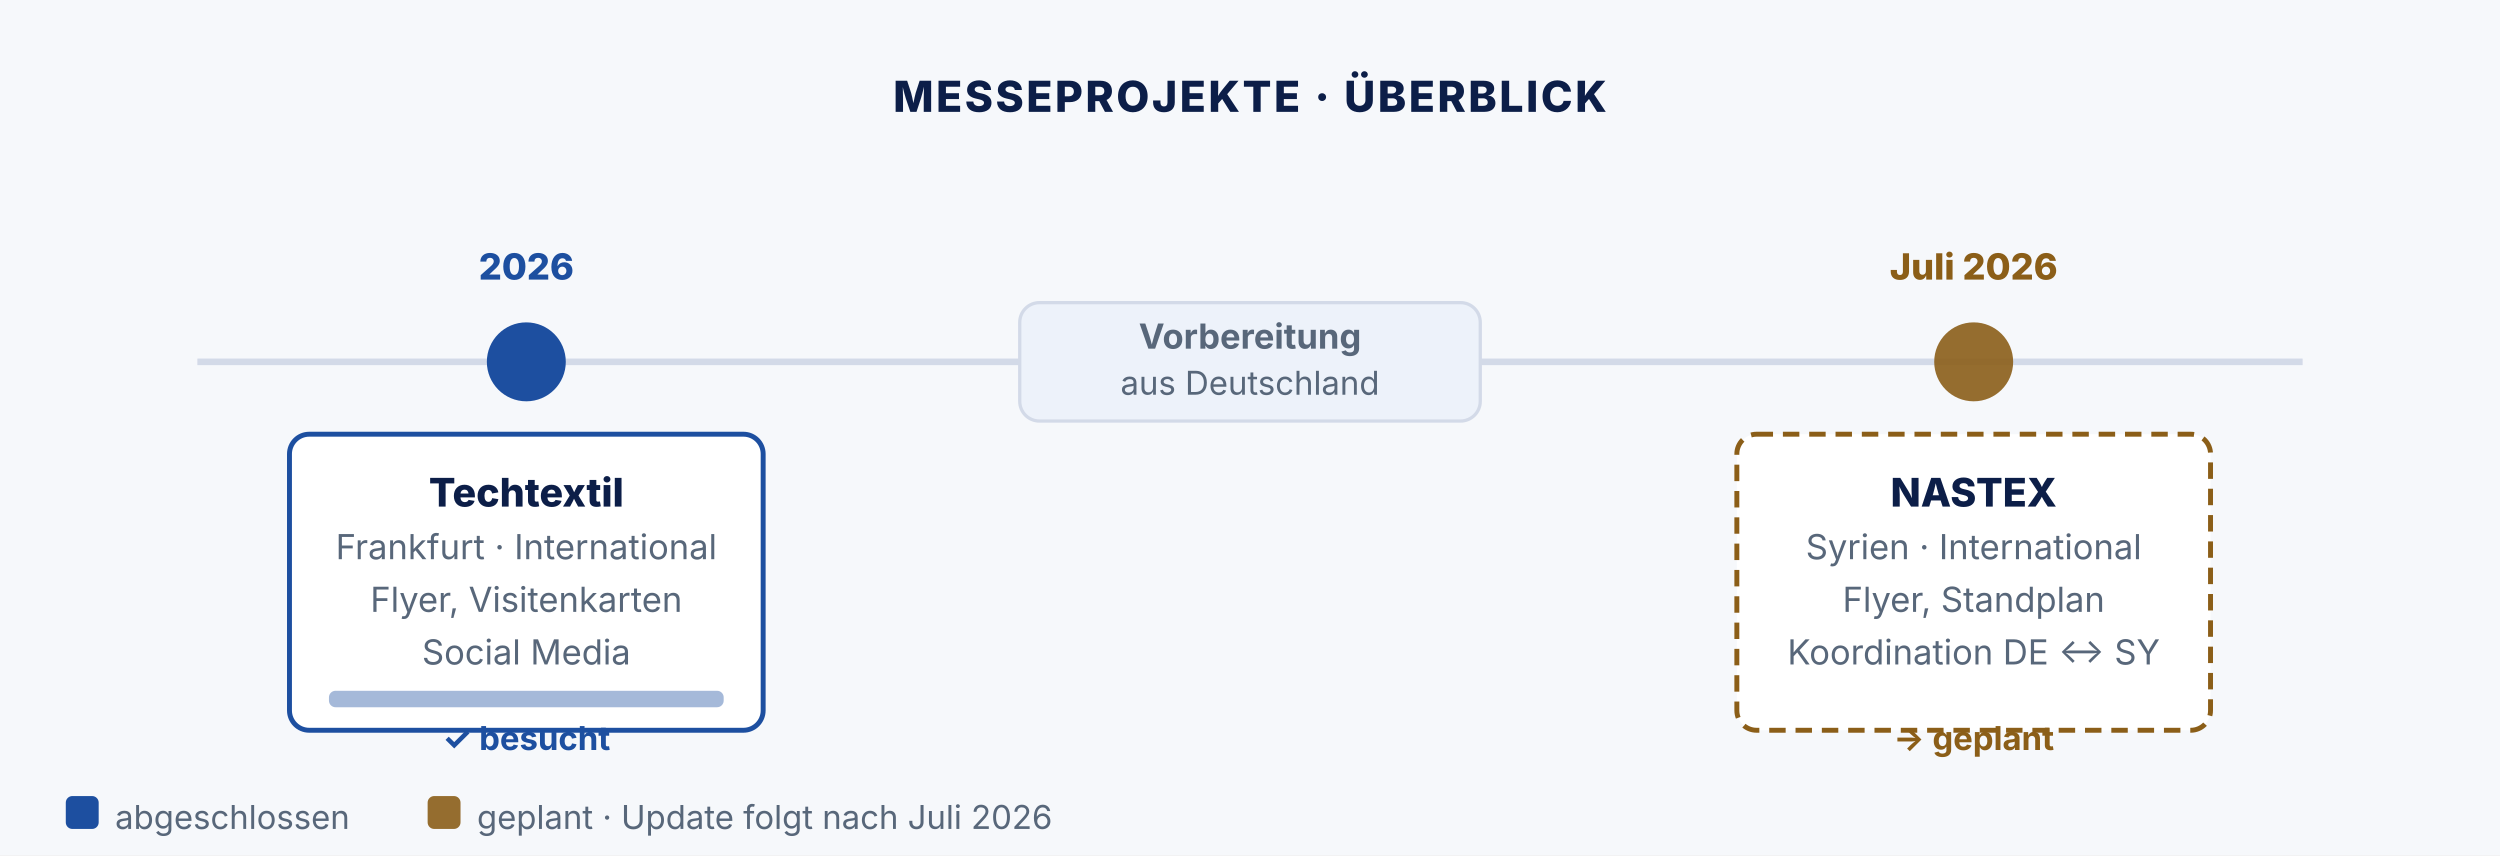
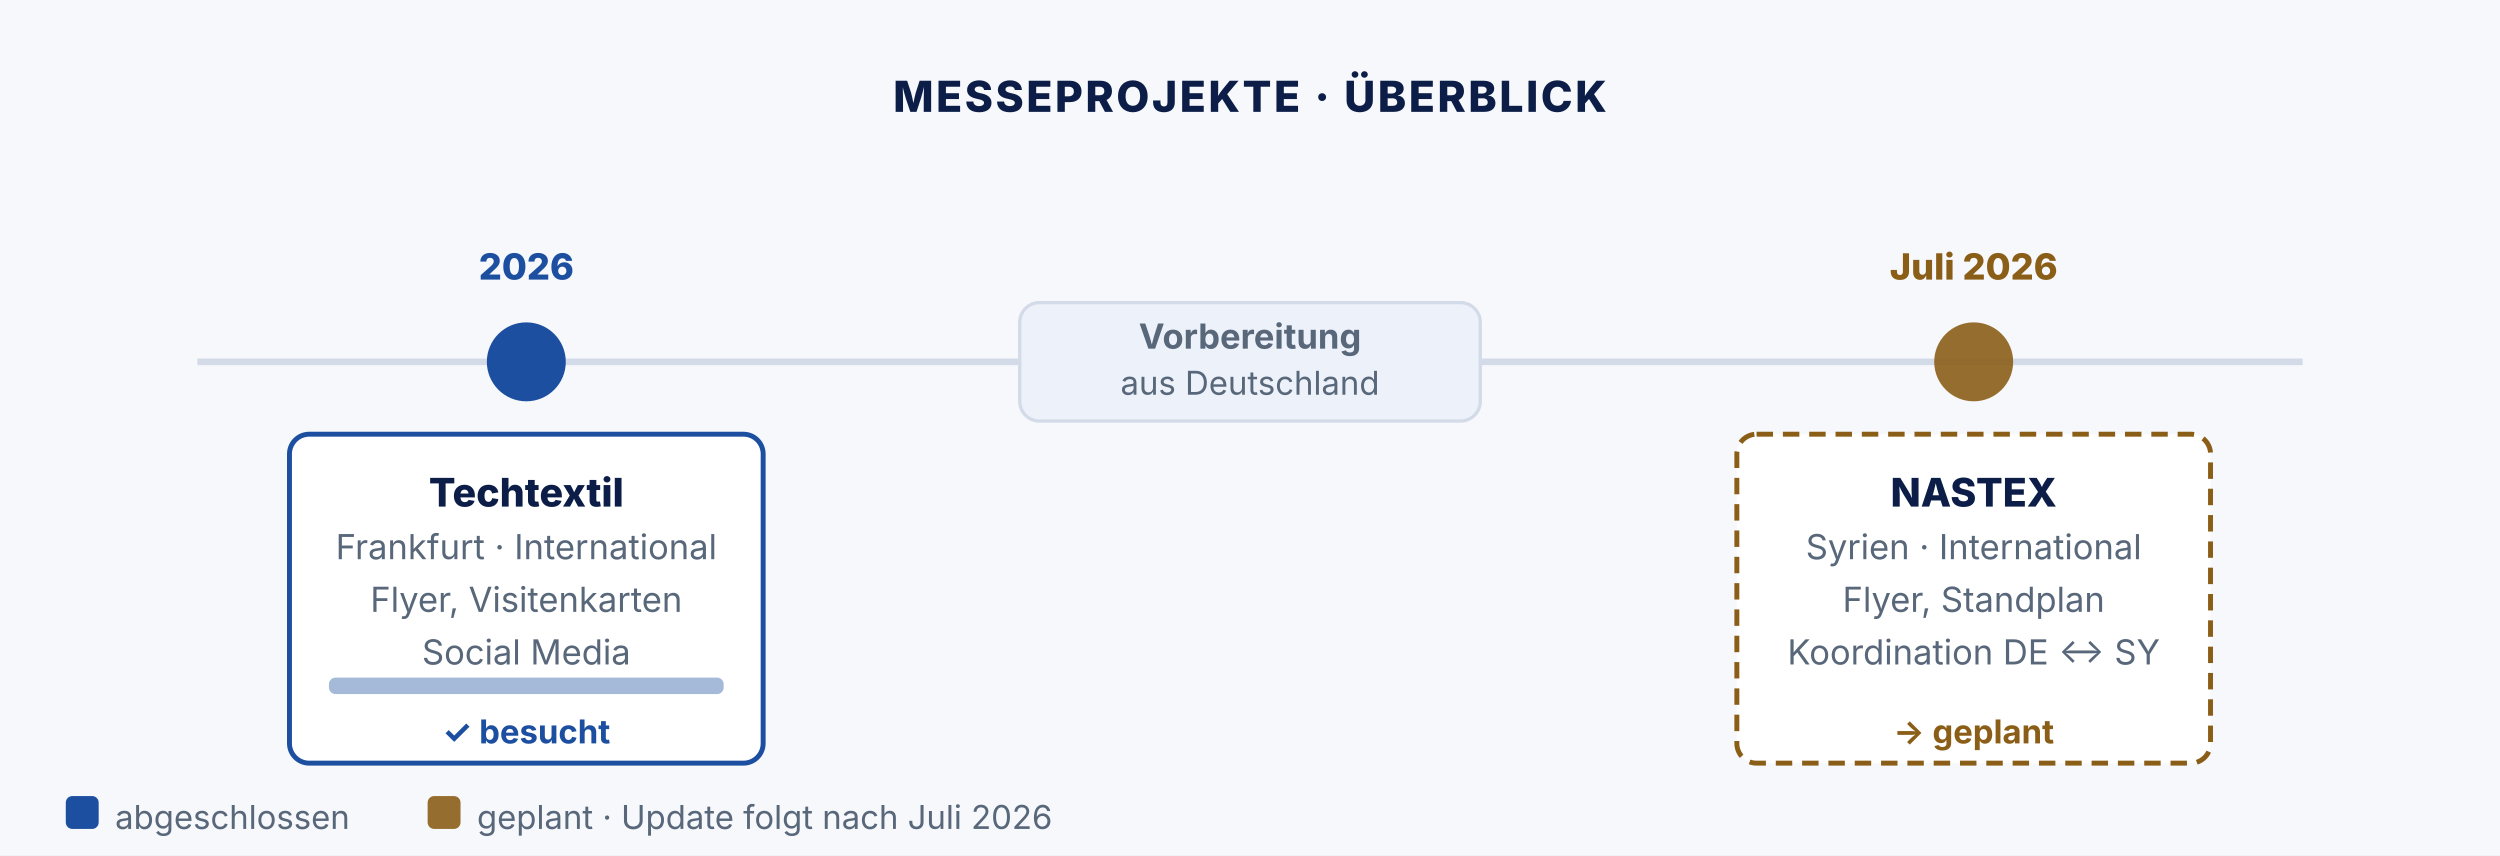
<svg xmlns="http://www.w3.org/2000/svg" viewBox="0 0 760 260" font-family="Inter, ui-sans-serif, system-ui, sans-serif">
  <rect width="760" height="260" fill="#f6f8fb" />
-   <text x="380" y="34" text-anchor="middle" font-size="13" font-weight="800" fill="#0c1e48" letter-spacing="0.06em">MESSEPROJEKTE · ÜBERBLICK</text>
+   <text x="380" y="34" text-anchor="middle" font-size="13" font-weight="800" fill="#0c1e48" letter-spacing="0.06em" data-t="0">MESSEPROJEKTE · ÜBERBLICK</text>
  <line x1="60" y1="110" x2="700" y2="110" stroke="#d3dae8" stroke-width="2" />
  <circle cx="160" cy="110" r="12" fill="#1d4fa0" />
-   <text x="160" y="85" text-anchor="middle" font-size="11" font-weight="800" fill="#1d4fa0">2026</text>
-   <rect x="88" y="132" width="144" height="90" rx="6" fill="#ffffff" stroke="#1d4fa0" stroke-width="1.5" />
-   <text x="160" y="154" text-anchor="middle" font-size="12" font-weight="800" fill="#0c1e48">Techtextil</text>
-   <text x="160" y="170" text-anchor="middle" font-size="10.5" fill="#58677a">Frankfurt · International</text>
-   <text x="160" y="186" text-anchor="middle" font-size="10.5" fill="#58677a">Flyer, Visitenkarten</text>
-   <text x="160" y="202" text-anchor="middle" font-size="10.5" fill="#58677a">Social Media</text>
-   <rect x="100" y="210" width="120" height="5" rx="2" fill="#1d4fa0" opacity="0.4" />
-   <text x="160" y="228" text-anchor="middle" font-size="10" font-weight="700" fill="#1d4fa0">✓ besucht</text>
+   <text x="160" y="85" text-anchor="middle" font-size="11" font-weight="800" fill="#1d4fa0" data-t="1">2026</text>
+   <rect x="88" y="132" width="144" height="100" rx="6" fill="#ffffff" stroke="#1d4fa0" stroke-width="1.5" />
+   <text x="160" y="154" text-anchor="middle" font-size="12" font-weight="800" fill="#0c1e48" data-t="2">Techtextil</text>
+   <text x="160" y="170" text-anchor="middle" font-size="10.5" fill="#58677a" data-t="3">Frankfurt · International</text>
+   <text x="160" y="186" text-anchor="middle" font-size="10.5" fill="#58677a" data-t="4">Flyer, Visitenkarten</text>
+   <text x="160" y="202" text-anchor="middle" font-size="10.5" fill="#58677a" data-t="5">Social Media</text>
+   <rect x="100" y="206" width="120" height="5" rx="2" fill="#1d4fa0" opacity="0.4" />
+   <text x="160" y="226" text-anchor="middle" font-size="10" font-weight="700" fill="#1d4fa0" data-t="6">✓ besucht</text>
  <rect x="310" y="92" width="140" height="36" rx="6" fill="#edf2fa" stroke="#d3dae8" stroke-width="1" />
-   <text x="380" y="106" text-anchor="middle" font-size="10.5" font-weight="700" fill="#58677a">Vorbereitung</text>
-   <text x="380" y="120" text-anchor="middle" font-size="10" fill="#58677a">aus Deutschland</text>
+   <text x="380" y="106" text-anchor="middle" font-size="10.5" font-weight="700" fill="#58677a" data-t="7">Vorbereitung</text>
+   <text x="380" y="120" text-anchor="middle" font-size="10" fill="#58677a" data-t="8">aus Deutschland</text>
  <circle cx="600" cy="110" r="12" fill="#8b5e18" opacity="0.9" />
-   <text x="600" y="85" text-anchor="middle" font-size="11" font-weight="800" fill="#8b5e18">Juli 2026</text>
-   <rect x="528" y="132" width="144" height="90" rx="6" fill="#ffffff" stroke="#8b5e18" stroke-width="1.5" stroke-dasharray="5,3" />
-   <text x="600" y="154" text-anchor="middle" font-size="12" font-weight="800" fill="#0c1e48">NASTEX</text>
-   <text x="600" y="170" text-anchor="middle" font-size="10.5" fill="#58677a">Syrien · International</text>
-   <text x="600" y="186" text-anchor="middle" font-size="10.5" fill="#58677a">Flyer, Standplan</text>
-   <text x="600" y="202" text-anchor="middle" font-size="10.5" fill="#58677a">Koordination DE ↔ SY</text>
-   <text x="600" y="228" text-anchor="middle" font-size="10" font-weight="700" fill="#8b5e18">→ geplant</text>
+   <text x="600" y="85" text-anchor="middle" font-size="11" font-weight="800" fill="#8b5e18" data-t="9">Juli 2026</text>
+   <rect x="528" y="132" width="144" height="100" rx="6" fill="#ffffff" stroke="#8b5e18" stroke-width="1.5" stroke-dasharray="5,3" />
+   <text x="600" y="154" text-anchor="middle" font-size="12" font-weight="800" fill="#0c1e48" data-t="10">NASTEX</text>
+   <text x="600" y="170" text-anchor="middle" font-size="10.5" fill="#58677a" data-t="11">Syrien · International</text>
+   <text x="600" y="186" text-anchor="middle" font-size="10.5" fill="#58677a" data-t="12">Flyer, Standplan</text>
+   <text x="600" y="202" text-anchor="middle" font-size="10.5" fill="#58677a" data-t="13">Koordination DE ↔ SY</text>
+   <text x="600" y="226" text-anchor="middle" font-size="10" font-weight="700" fill="#8b5e18" data-t="14">→ geplant</text>
  <rect x="20" y="242" width="10" height="10" rx="2" fill="#1d4fa0" />
-   <text x="35" y="252" font-size="10" fill="#58677a">abgeschlossen</text>
+   <text x="35" y="252" font-size="10" fill="#58677a" data-t="15">abgeschlossen</text>
  <rect x="130" y="242" width="10" height="10" rx="2" fill="#8b5e18" opacity="0.9" />
-   <text x="145" y="252" font-size="10" fill="#58677a">geplant · Update folgt nach Juli 2026</text>
+   <text x="145" y="252" font-size="10" fill="#58677a" data-t="16">geplant · Update folgt nach Juli 2026</text>
</svg>
